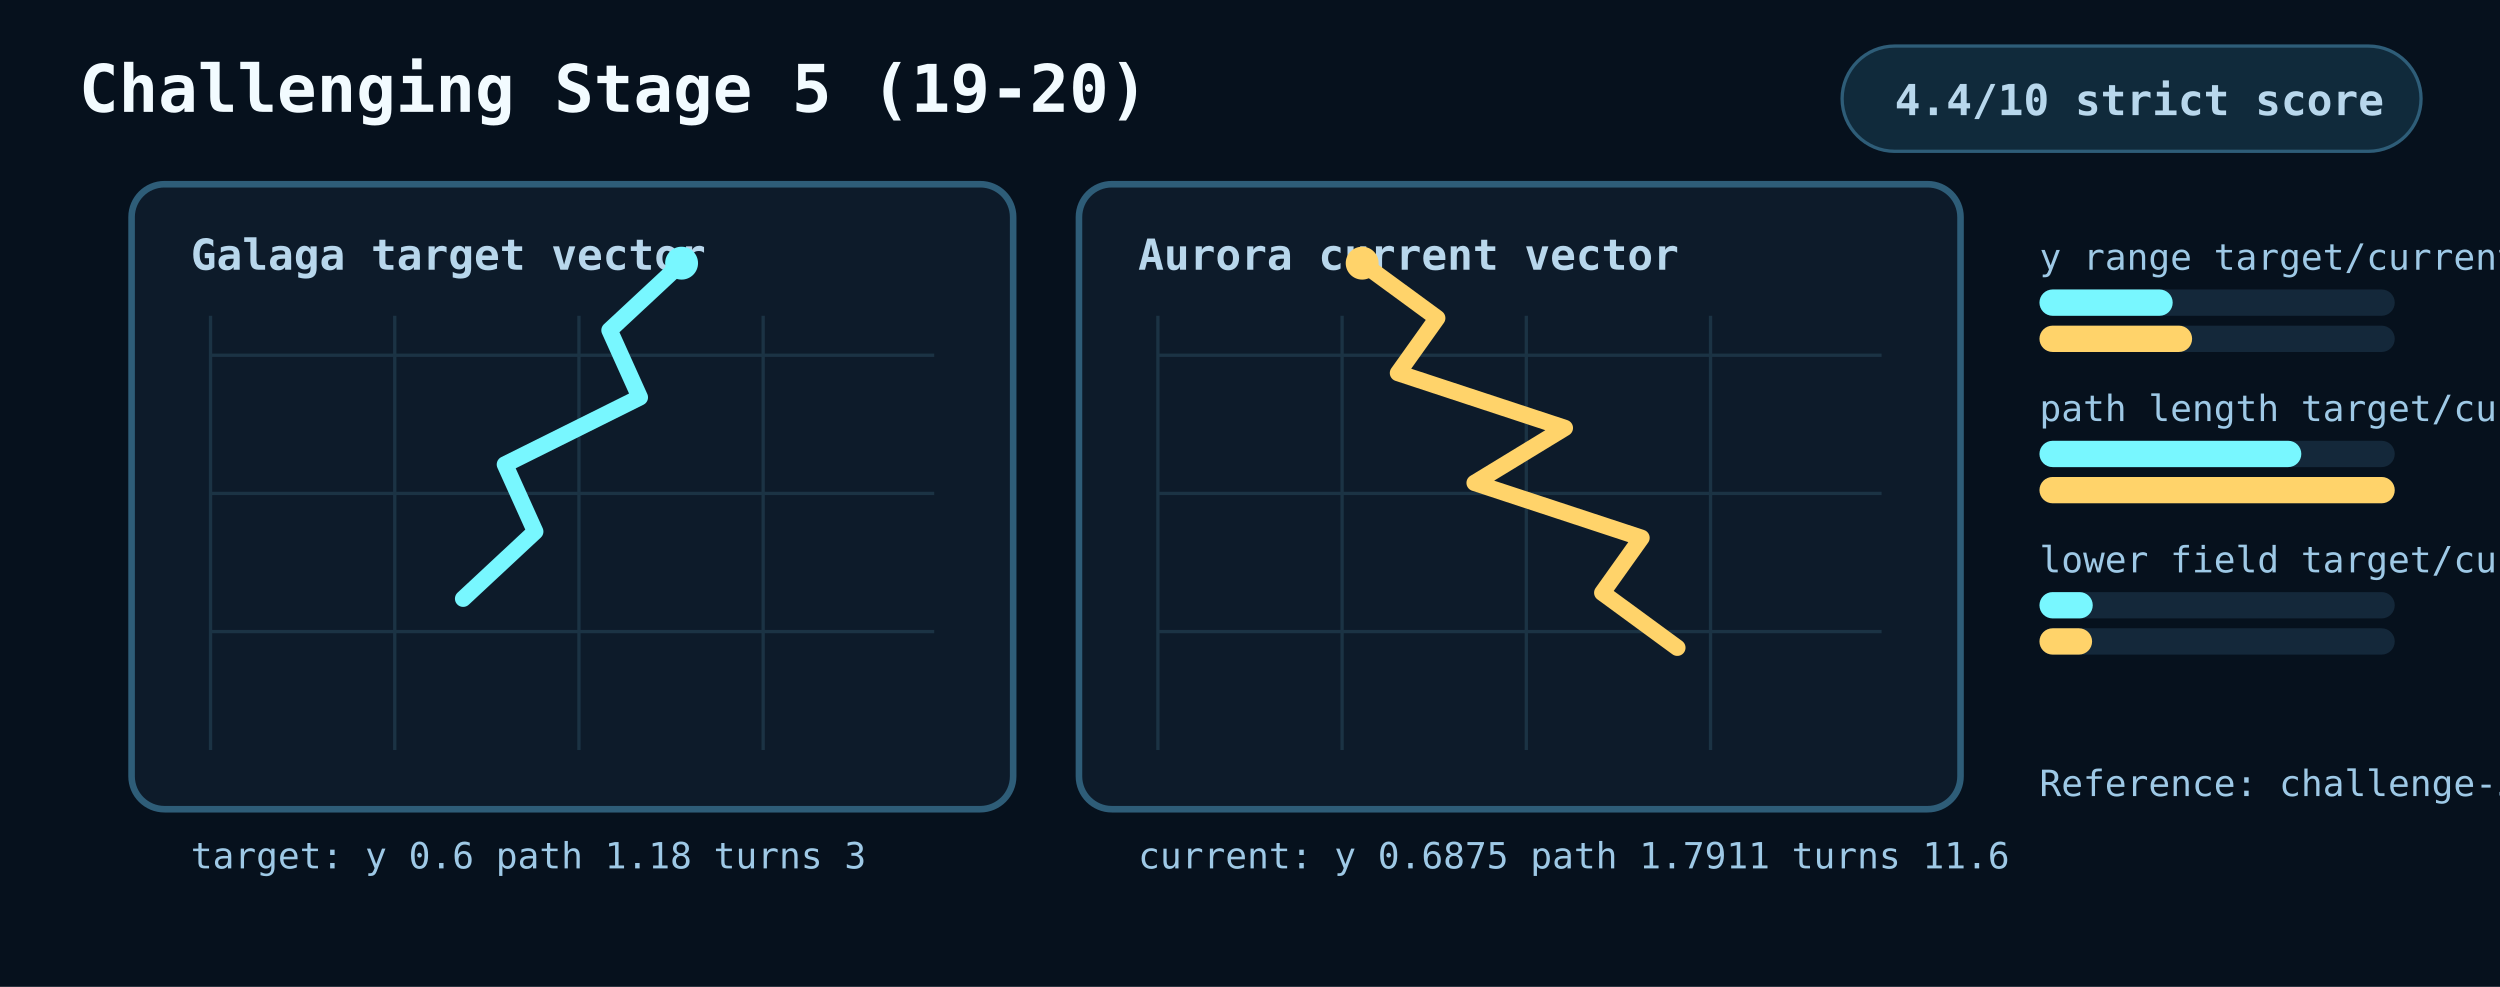
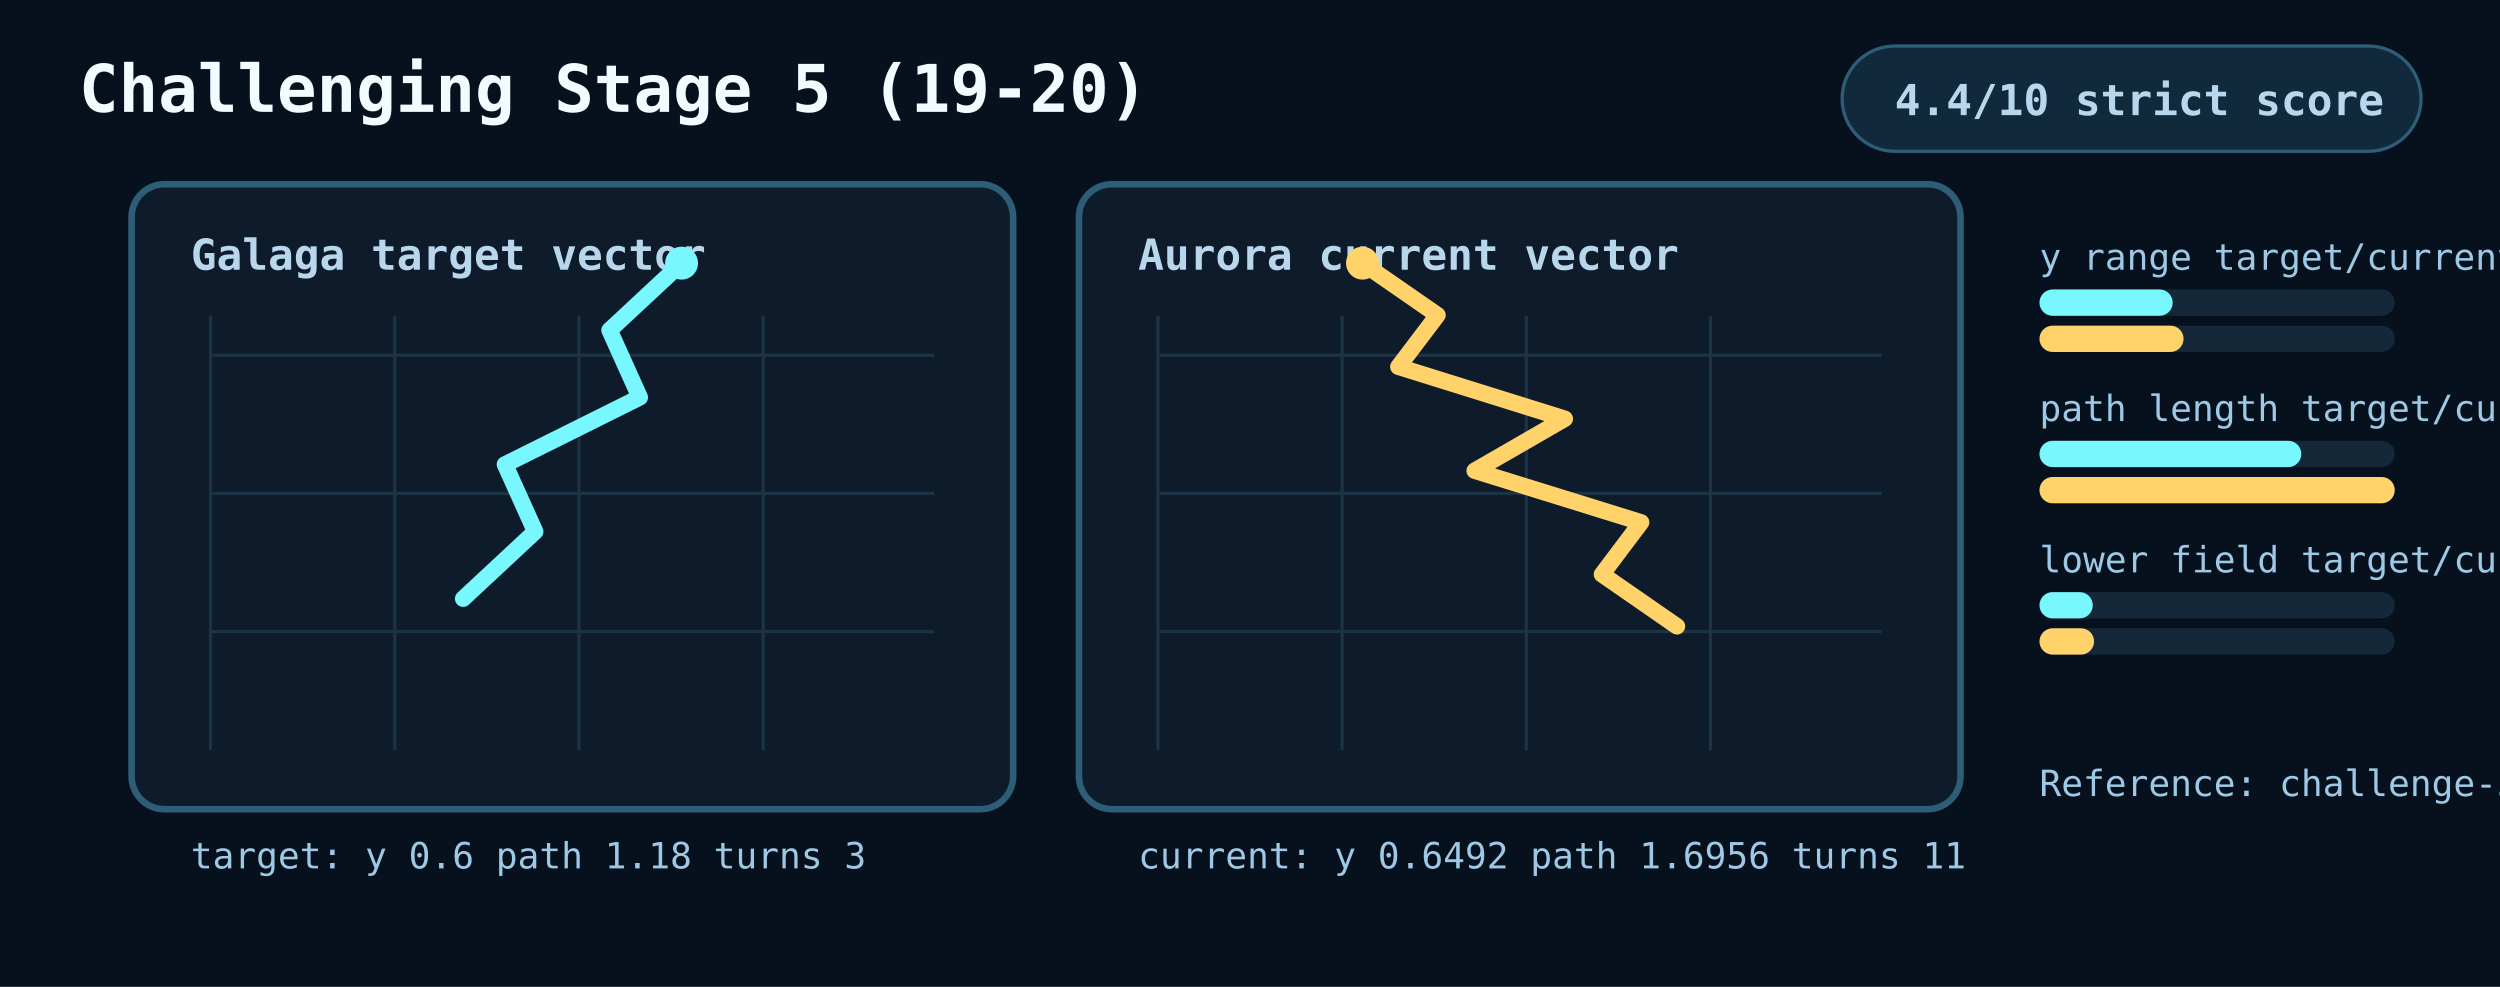
<svg xmlns="http://www.w3.org/2000/svg" width="760" height="300" viewBox="0 0 760 300" role="img" aria-labelledby="title desc">
  <style>
    .bg{fill:#06111d}.panel{fill:#0d1b2a;stroke:#2e5d78;stroke-width:2}.grid{stroke:#1b3344;stroke-width:1}.target{fill:none;stroke:#78f7ff;stroke-width:5;stroke-linecap:round;stroke-linejoin:round}.current{fill:none;stroke:#ffd36a;stroke-width:5;stroke-linecap:round;stroke-linejoin:round}.dotT{fill:#78f7ff}.dotC{fill:#ffd36a}.text{fill:#f2fbff;font:700 20px ui-monospace,Menlo,monospace}.small{fill:#b8d7ec;font:700 13px ui-monospace,Menlo,monospace}.tiny{fill:#9ec9e6;font:11px ui-monospace,Menlo,monospace}.barBg{fill:#14283a}.targetBar{fill:#78f7ff}.currentBar{fill:#ffd36a}.pill{fill:#102a3b;stroke:#2e5d78}
  </style>
  <rect class="bg" x="0" y="0" width="760" height="300" />
  <text class="text" x="24" y="34">Challenging Stage 5 (19-20)</text>
  <rect class="pill" x="560" y="14" width="176" height="32" rx="16" />
  <text class="small" x="576" y="35">4.4/10 strict score</text>
  <rect class="panel" x="40" y="56" width="268" height="190" rx="10" />
  <rect class="panel" x="328" y="56" width="268" height="190" rx="10" />
  <text class="small" x="58" y="82">Galaga target vector</text>
  <text class="small" x="346" y="82">Aurora current vector</text>
  <line class="grid" x1="64" y1="96" x2="64" y2="228" />
  <line class="grid" x1="352" y1="96" x2="352" y2="228" />
  <line class="grid" x1="120" y1="96" x2="120" y2="228" />
  <line class="grid" x1="408" y1="96" x2="408" y2="228" />
  <line class="grid" x1="176" y1="96" x2="176" y2="228" />
  <line class="grid" x1="464" y1="96" x2="464" y2="228" />
  <line class="grid" x1="232" y1="96" x2="232" y2="228" />
  <line class="grid" x1="520" y1="96" x2="520" y2="228" />
  <line class="grid" x1="64" y1="108" x2="284" y2="108" />
  <line class="grid" x1="352" y1="108" x2="572" y2="108" />
  <line class="grid" x1="64" y1="150" x2="284" y2="150" />
  <line class="grid" x1="352" y1="150" x2="572" y2="150" />
  <line class="grid" x1="64" y1="192" x2="284" y2="192" />
  <line class="grid" x1="352" y1="192" x2="572" y2="192" />
  <polyline class="target" points="207.2,80 185.3,100.4 194.5,120.8 153.5,141.2 162.7,161.6 140.8,182" />
-   <polyline class="current" points="414.1,80 436.9,96.7 425,113.4 475.7,130.1 448.3,146.8 499,163.5 487.1,180.2 509.9,196.9" />
+   <polyline class="current" points="414.2,80 437,95.8 425.1,111.5 475.7,127.3 448.3,143.1 498.9,158.8 487,174.6 509.8,190.4" />
  <circle class="dotT" cx="207.2" cy="80" r="5" />
-   <circle class="dotC" cx="414.1" cy="80" r="5" />
+   <circle class="dotC" cx="414.2" cy="80" r="5" />
  <text class="tiny" x="58" y="264">target: y 0.6 path 1.18 turns 3</text>
-   <text class="tiny" x="346" y="264">current: y 0.6875 path 1.7911 turns 11.6</text>
+   <text class="tiny" x="346" y="264">current: y 0.6492 path 1.6956 turns 11</text>
  <g>
    <text x="620" y="82" class="tiny">y range target/current</text>
    <rect x="620" y="88" width="108" height="8" rx="4" class="barBg" />
    <rect x="620" y="88" width="40.5" height="8" rx="4" class="targetBar" />
    <rect x="620" y="99" width="108" height="8" rx="4" class="barBg" />
-     <rect x="620" y="99" width="46.4" height="8" rx="4" class="currentBar" />
+     <rect x="620" y="99" width="43.8" height="8" rx="4" class="currentBar" />
  </g>
  <g>
    <text x="620" y="128" class="tiny">path length target/current</text>
    <rect x="620" y="134" width="108" height="8" rx="4" class="barBg" />
    <rect x="620" y="134" width="79.6" height="8" rx="4" class="targetBar" />
    <rect x="620" y="145" width="108" height="8" rx="4" class="barBg" />
    <rect x="620" y="145" width="108" height="8" rx="4" class="currentBar" />
  </g>
  <g>
    <text x="620" y="174" class="tiny">lower field target/current</text>
    <rect x="620" y="180" width="108" height="8" rx="4" class="barBg" />
    <rect x="620" y="180" width="16.2" height="8" rx="4" class="targetBar" />
    <rect x="620" y="191" width="108" height="8" rx="4" class="barBg" />
-     <rect x="620" y="191" width="16" height="8" rx="4" class="currentBar" />
+     <rect x="620" y="191" width="16.6" height="8" rx="4" class="currentBar" />
  </g>
  <text class="tiny" x="620" y="242">Reference: challenge-5-pink-green-cascade-group-4</text>
</svg>
